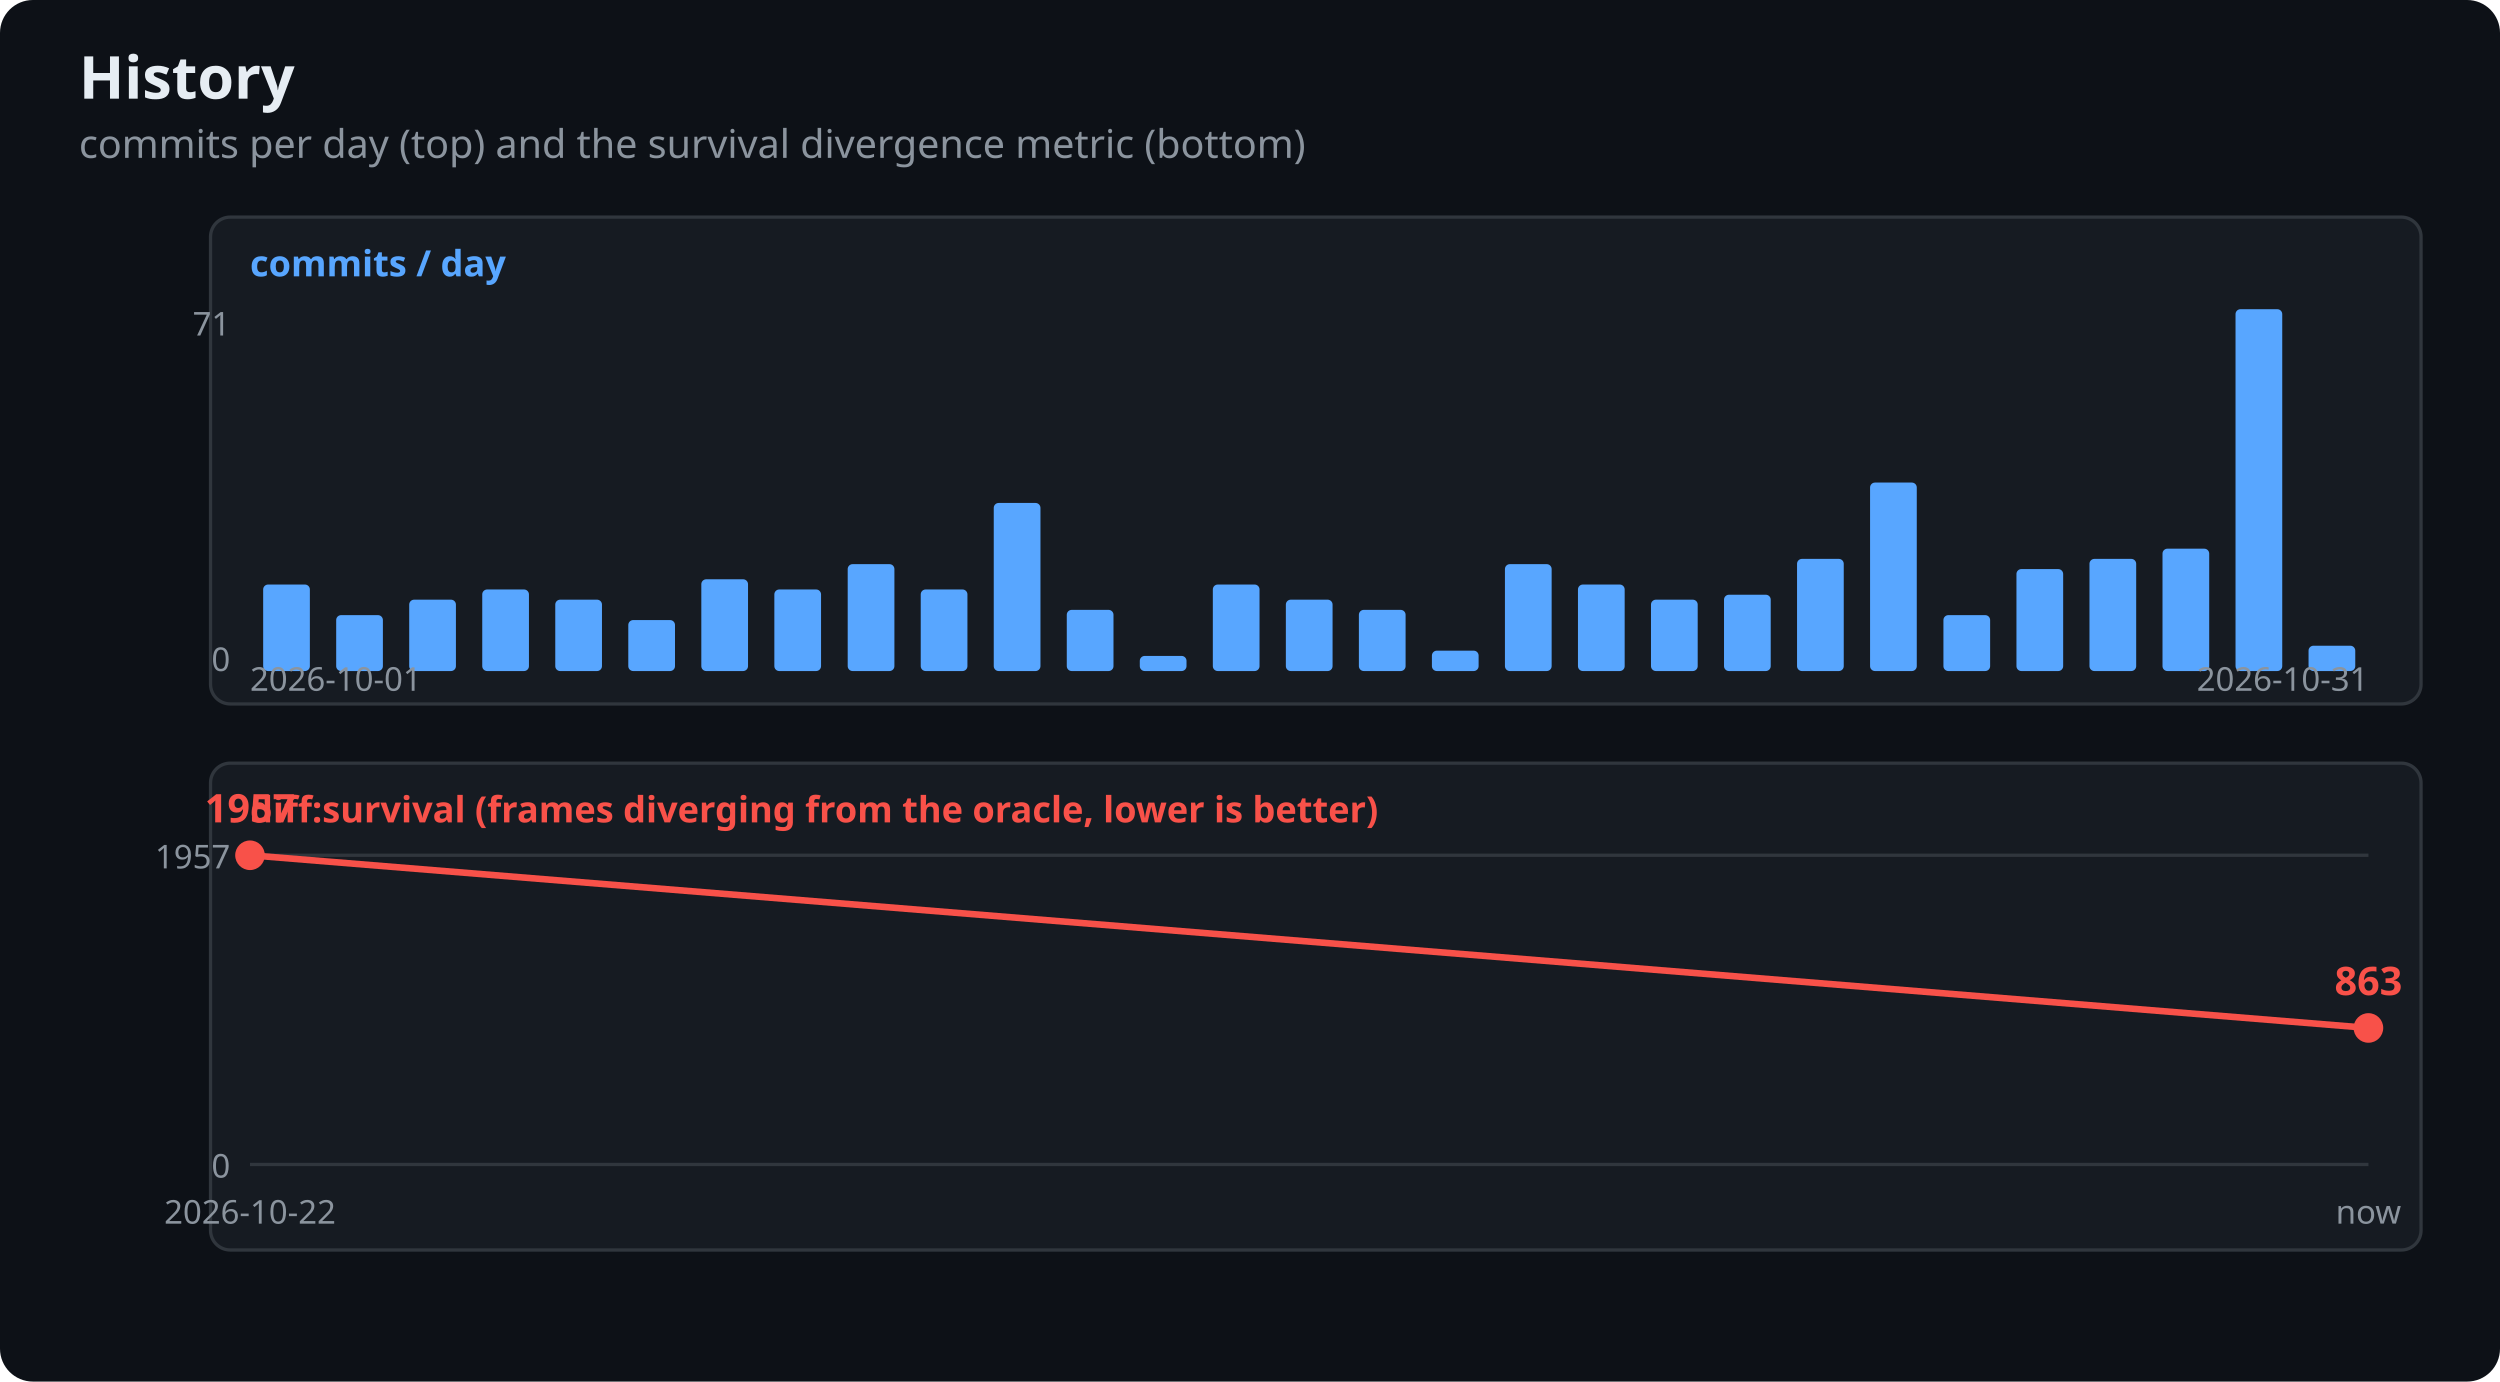
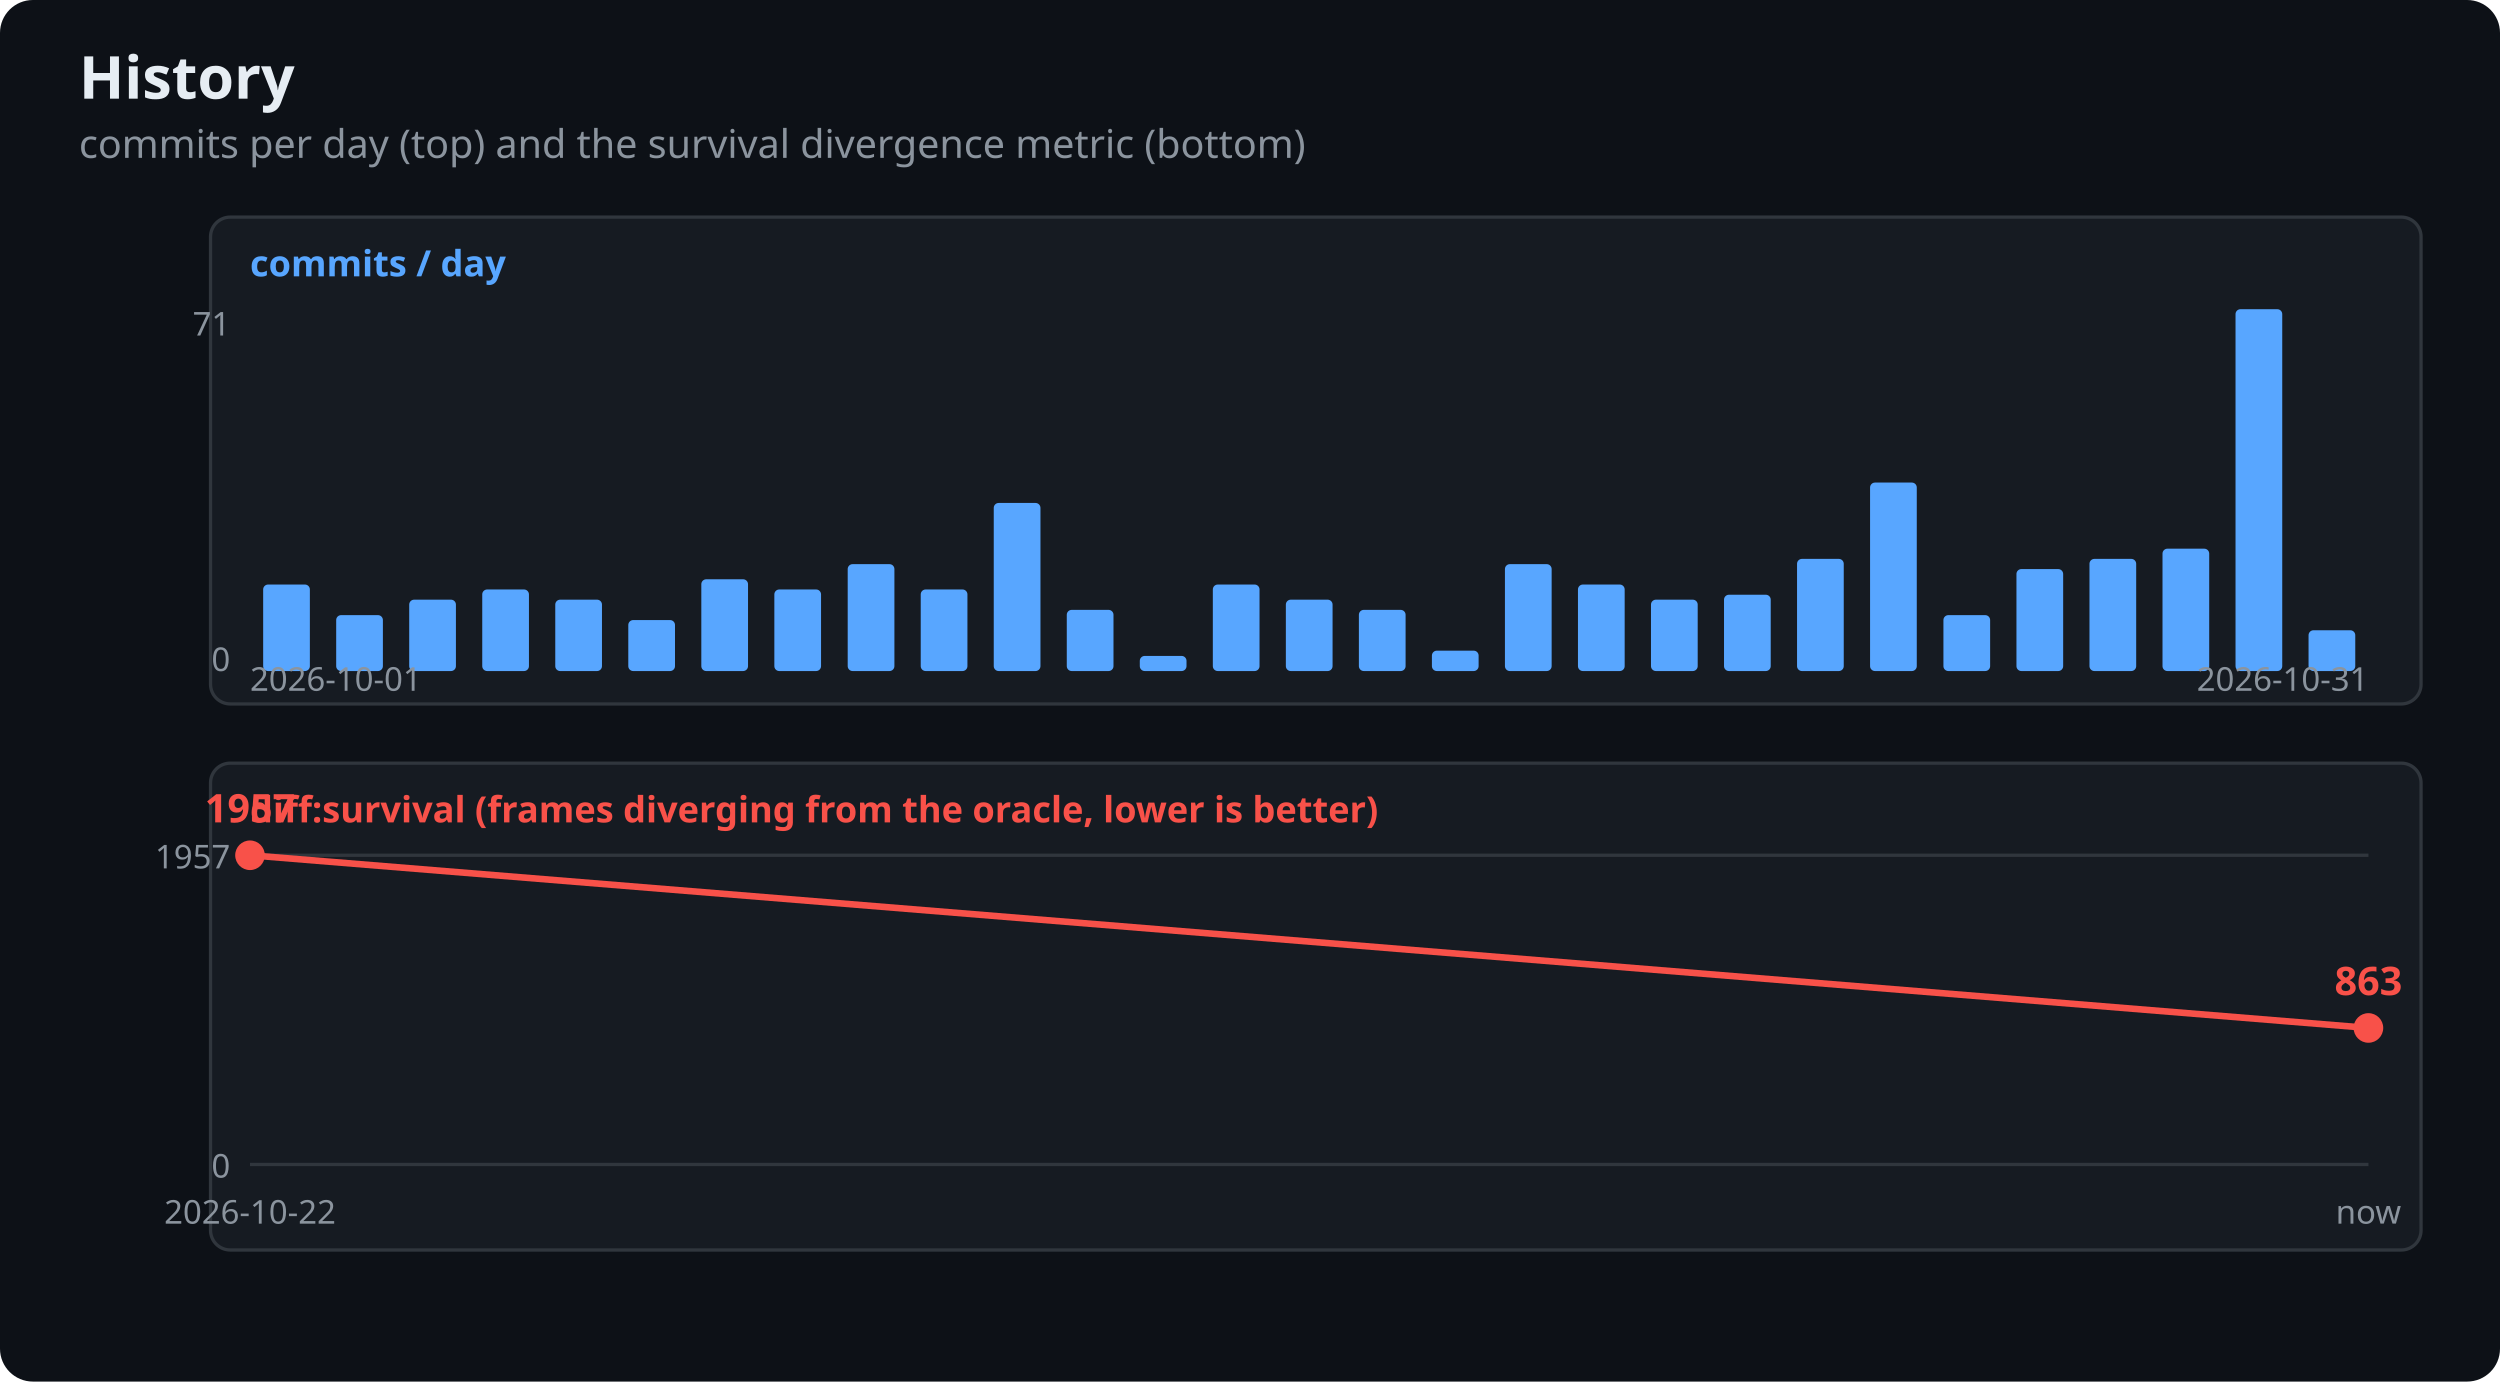
<svg xmlns="http://www.w3.org/2000/svg" width="760" height="420" viewBox="0 0 760 420" font-family="Segoe UI,Ubuntu,sans-serif">
  <rect width="760" height="420" rx="10" fill="#0d1117" />
  <text x="24" y="30" fill="#e6edf3" font-size="18" font-weight="600">History</text>
  <text x="24" y="48" fill="#8b949e" font-size="12">commits per day (top) and the survival divergence metric (bottom)</text>
  <rect x="64" y="66" width="672" height="148" fill="#161b22" stroke="#30363d" rx="6" />
  <text x="76" y="84" fill="#58a6ff" font-size="11" font-weight="600">commits / day</text>
  <rect x="80.0" y="177.7" width="14.2" height="26.3" fill="#58a6ff" rx="1.5" />
  <rect x="102.2" y="187.0" width="14.2" height="17.0" fill="#58a6ff" rx="1.5" />
  <rect x="124.4" y="182.3" width="14.2" height="21.7" fill="#58a6ff" rx="1.5" />
  <rect x="146.6" y="179.2" width="14.2" height="24.8" fill="#58a6ff" rx="1.5" />
  <rect x="168.8" y="182.3" width="14.2" height="21.7" fill="#58a6ff" rx="1.5" />
  <rect x="191.0" y="188.5" width="14.2" height="15.5" fill="#58a6ff" rx="1.5" />
  <rect x="213.2" y="176.1" width="14.2" height="27.9" fill="#58a6ff" rx="1.5" />
  <rect x="235.4" y="179.2" width="14.2" height="24.8" fill="#58a6ff" rx="1.5" />
  <rect x="257.7" y="171.5" width="14.2" height="32.5" fill="#58a6ff" rx="1.5" />
  <rect x="279.9" y="179.2" width="14.2" height="24.8" fill="#58a6ff" rx="1.5" />
  <rect x="302.1" y="152.9" width="14.2" height="51.1" fill="#58a6ff" rx="1.5" />
  <rect x="324.3" y="185.4" width="14.2" height="18.6" fill="#58a6ff" rx="1.5" />
  <rect x="346.5" y="199.4" width="14.2" height="4.6" fill="#58a6ff" rx="1.5" />
  <rect x="368.7" y="177.7" width="14.2" height="26.3" fill="#58a6ff" rx="1.5" />
  <rect x="390.9" y="182.3" width="14.2" height="21.7" fill="#58a6ff" rx="1.5" />
  <rect x="413.1" y="185.4" width="14.2" height="18.6" fill="#58a6ff" rx="1.5" />
  <rect x="435.3" y="197.8" width="14.2" height="6.2" fill="#58a6ff" rx="1.5" />
  <rect x="457.5" y="171.5" width="14.2" height="32.5" fill="#58a6ff" rx="1.5" />
  <rect x="479.7" y="177.7" width="14.2" height="26.3" fill="#58a6ff" rx="1.5" />
  <rect x="501.9" y="182.3" width="14.2" height="21.7" fill="#58a6ff" rx="1.5" />
  <rect x="524.1" y="180.8" width="14.2" height="23.2" fill="#58a6ff" rx="1.5" />
  <rect x="546.3" y="169.9" width="14.2" height="34.1" fill="#58a6ff" rx="1.5" />
  <rect x="568.5" y="146.7" width="14.2" height="57.3" fill="#58a6ff" rx="1.5" />
  <rect x="590.8" y="187.0" width="14.2" height="17.0" fill="#58a6ff" rx="1.5" />
  <rect x="613.0" y="173.0" width="14.2" height="31.0" fill="#58a6ff" rx="1.5" />
  <rect x="635.2" y="169.9" width="14.2" height="34.1" fill="#58a6ff" rx="1.5" />
  <rect x="657.4" y="166.8" width="14.2" height="37.2" fill="#58a6ff" rx="1.5" />
  <rect x="679.6" y="94.0" width="14.2" height="110.0" fill="#58a6ff" rx="1.5" />
-   <rect x="701.8" y="196.3" width="14.2" height="7.7" fill="#58a6ff" rx="1.5" />
+   <rect x="701.8" y="191.6" width="14.2" height="12.4" fill="#58a6ff" rx="1.5" />
  <text x="70" y="102" fill="#8b949e" font-size="10" text-anchor="end">71</text>
  <text x="70" y="204" fill="#8b949e" font-size="10" text-anchor="end">0</text>
  <text x="76" y="210" fill="#8b949e" font-size="10">2026-10-01</text>
  <text x="720" y="210" fill="#8b949e" font-size="10" text-anchor="end">2026-10-31</text>
  <rect x="64" y="232" width="672" height="148" fill="#161b22" stroke="#30363d" rx="6" />
  <text x="76" y="250" fill="#f85149" font-size="11" font-weight="600">diff:survival (frames diverging from the oracle, lower is better)</text>
  <line x1="76" y1="354.0" x2="720" y2="354.0" stroke="#30363d" stroke-width="1" />
  <text x="70" y="358.0" fill="#8b949e" font-size="10" text-anchor="end">0</text>
  <line x1="76" y1="260.0" x2="720" y2="260.0" stroke="#30363d" stroke-width="1" />
  <text x="70" y="264.0" fill="#8b949e" font-size="10" text-anchor="end">1957</text>
  <circle cx="76.0" cy="260.0" r="4.5" fill="#f85149" />
  <text x="76.0" y="250.0" fill="#f85149" font-size="12" font-weight="600" text-anchor="middle">1957</text>
  <text x="76.0" y="372" fill="#8b949e" font-size="10" text-anchor="middle">2026-10-22</text>
  <circle cx="720.0" cy="312.5" r="4.5" fill="#f85149" />
  <text x="720.0" y="302.5" fill="#f85149" font-size="12" font-weight="600" text-anchor="middle">863</text>
  <text x="720.0" y="372" fill="#8b949e" font-size="10" text-anchor="middle">now</text>
  <polyline points="76.0,260.0 720.0,312.5" fill="none" stroke="#f85149" stroke-width="2" />
</svg>
